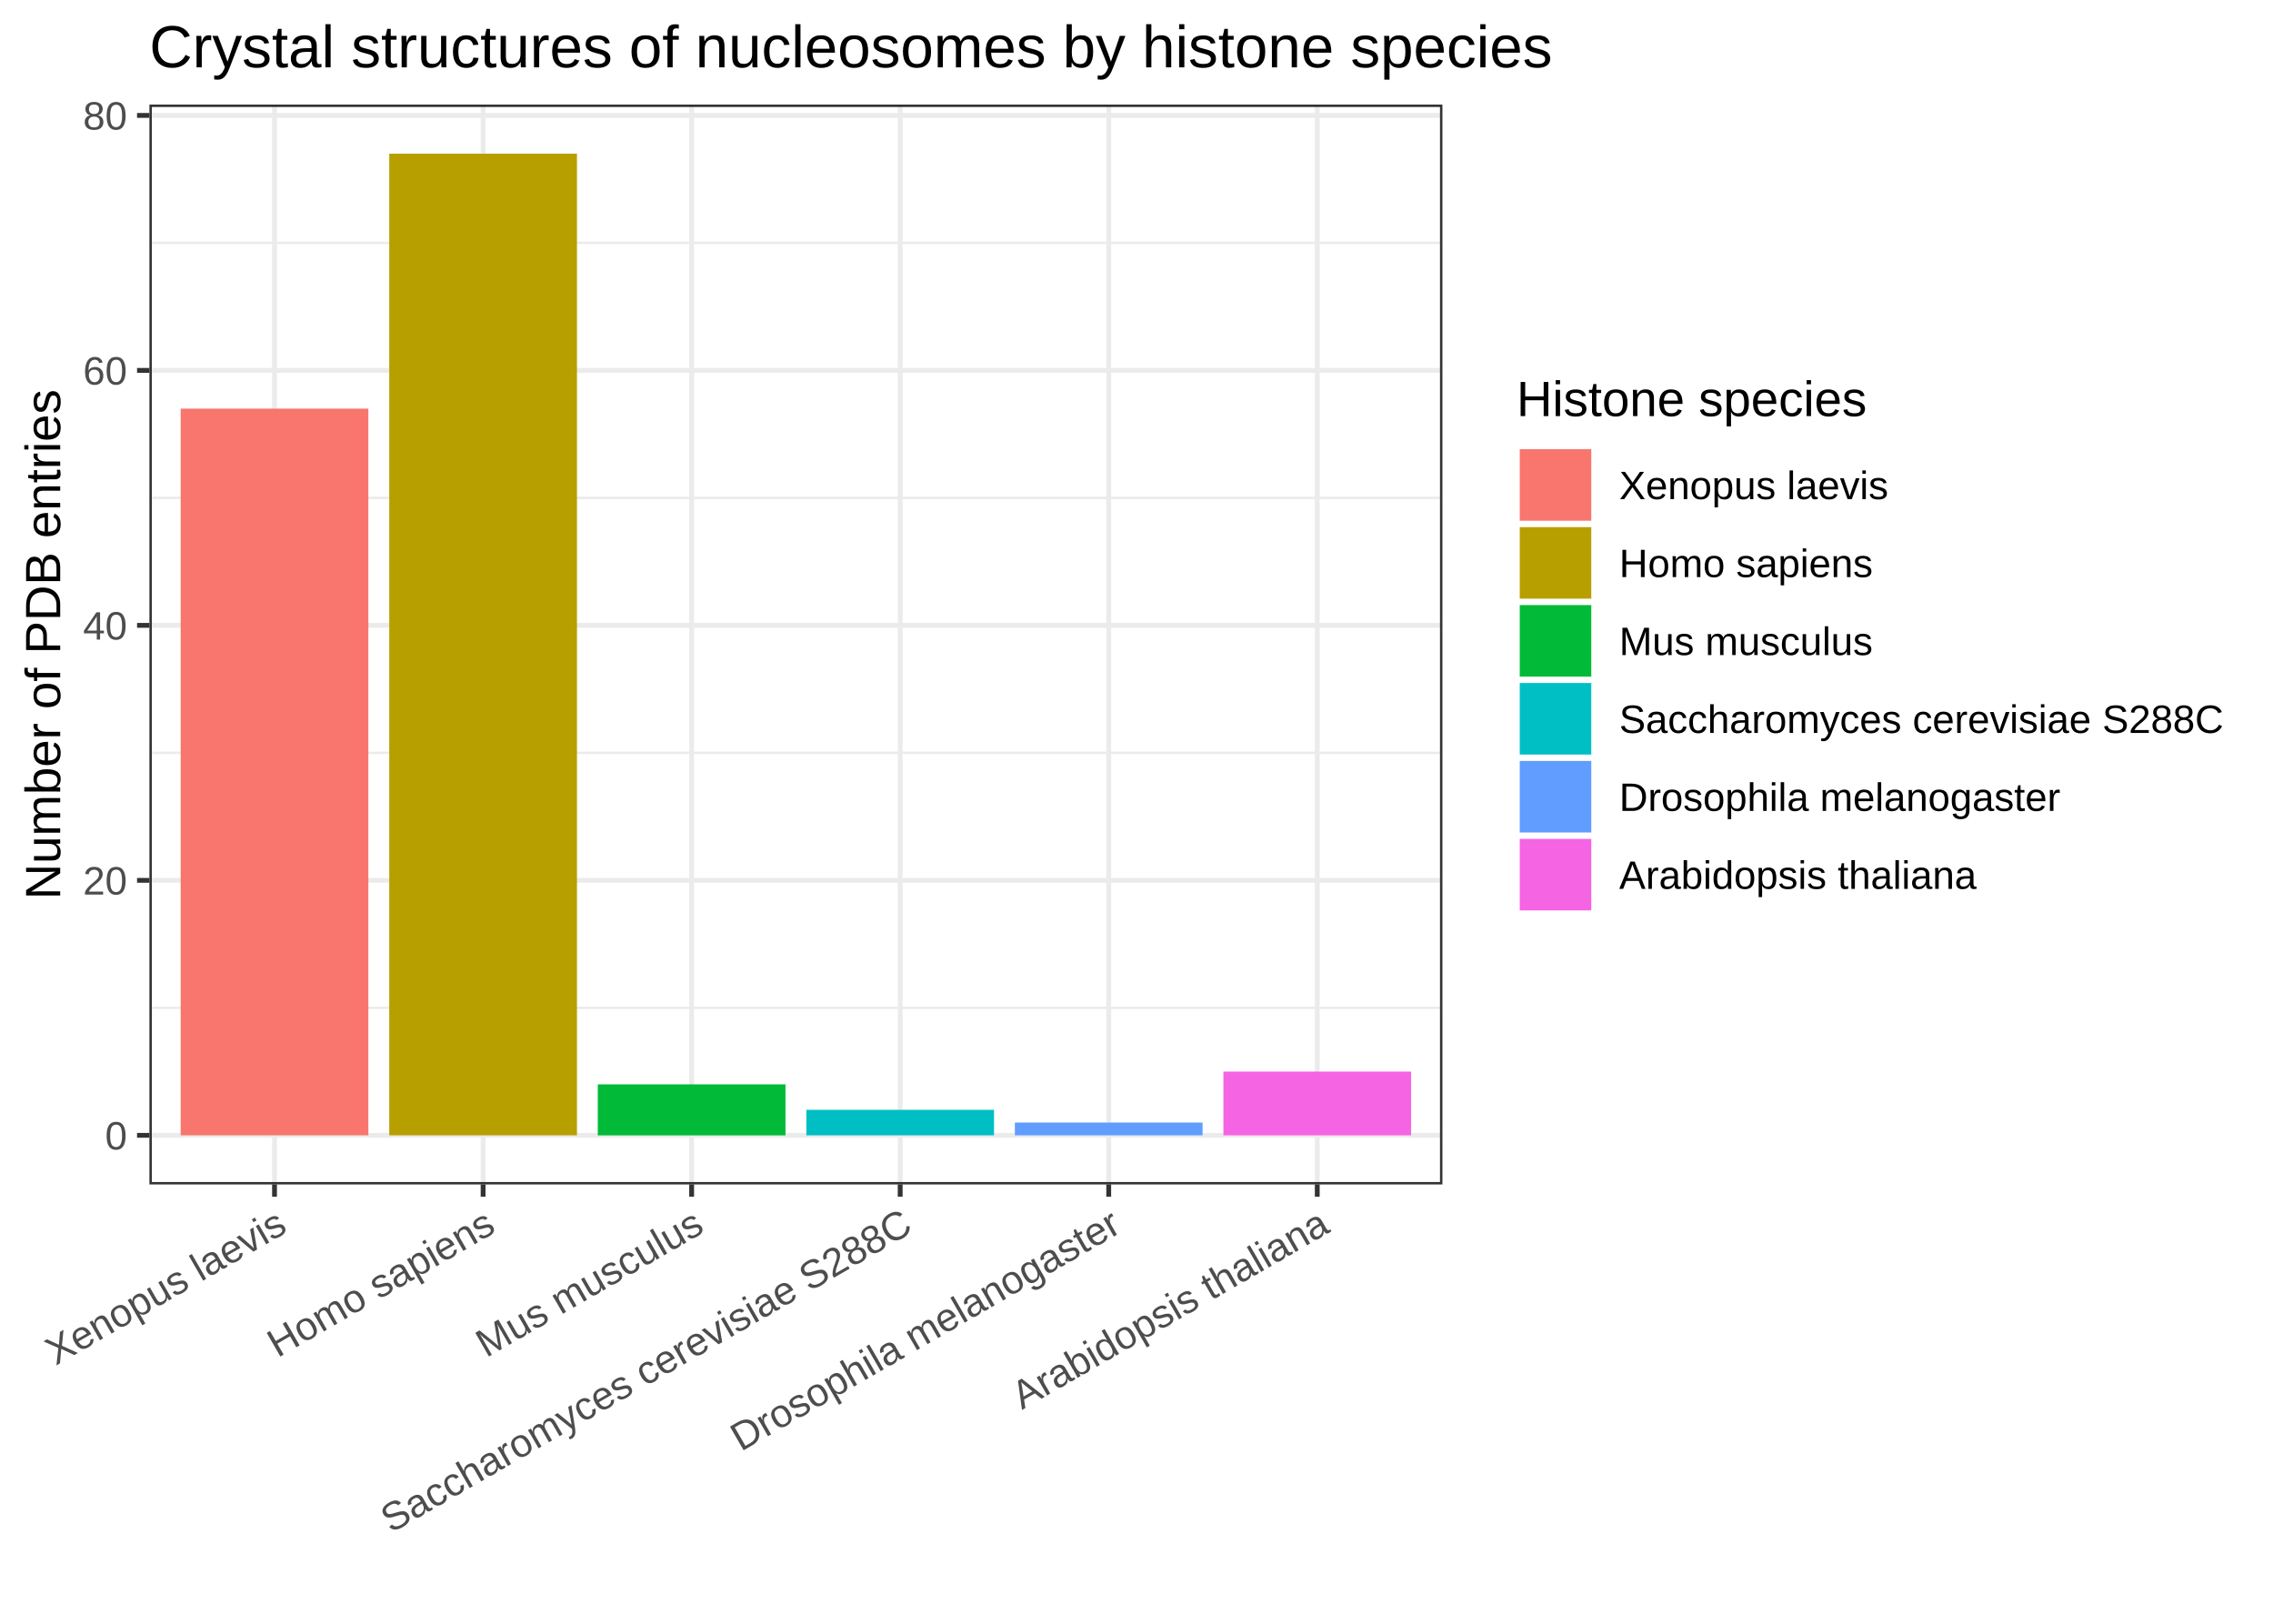
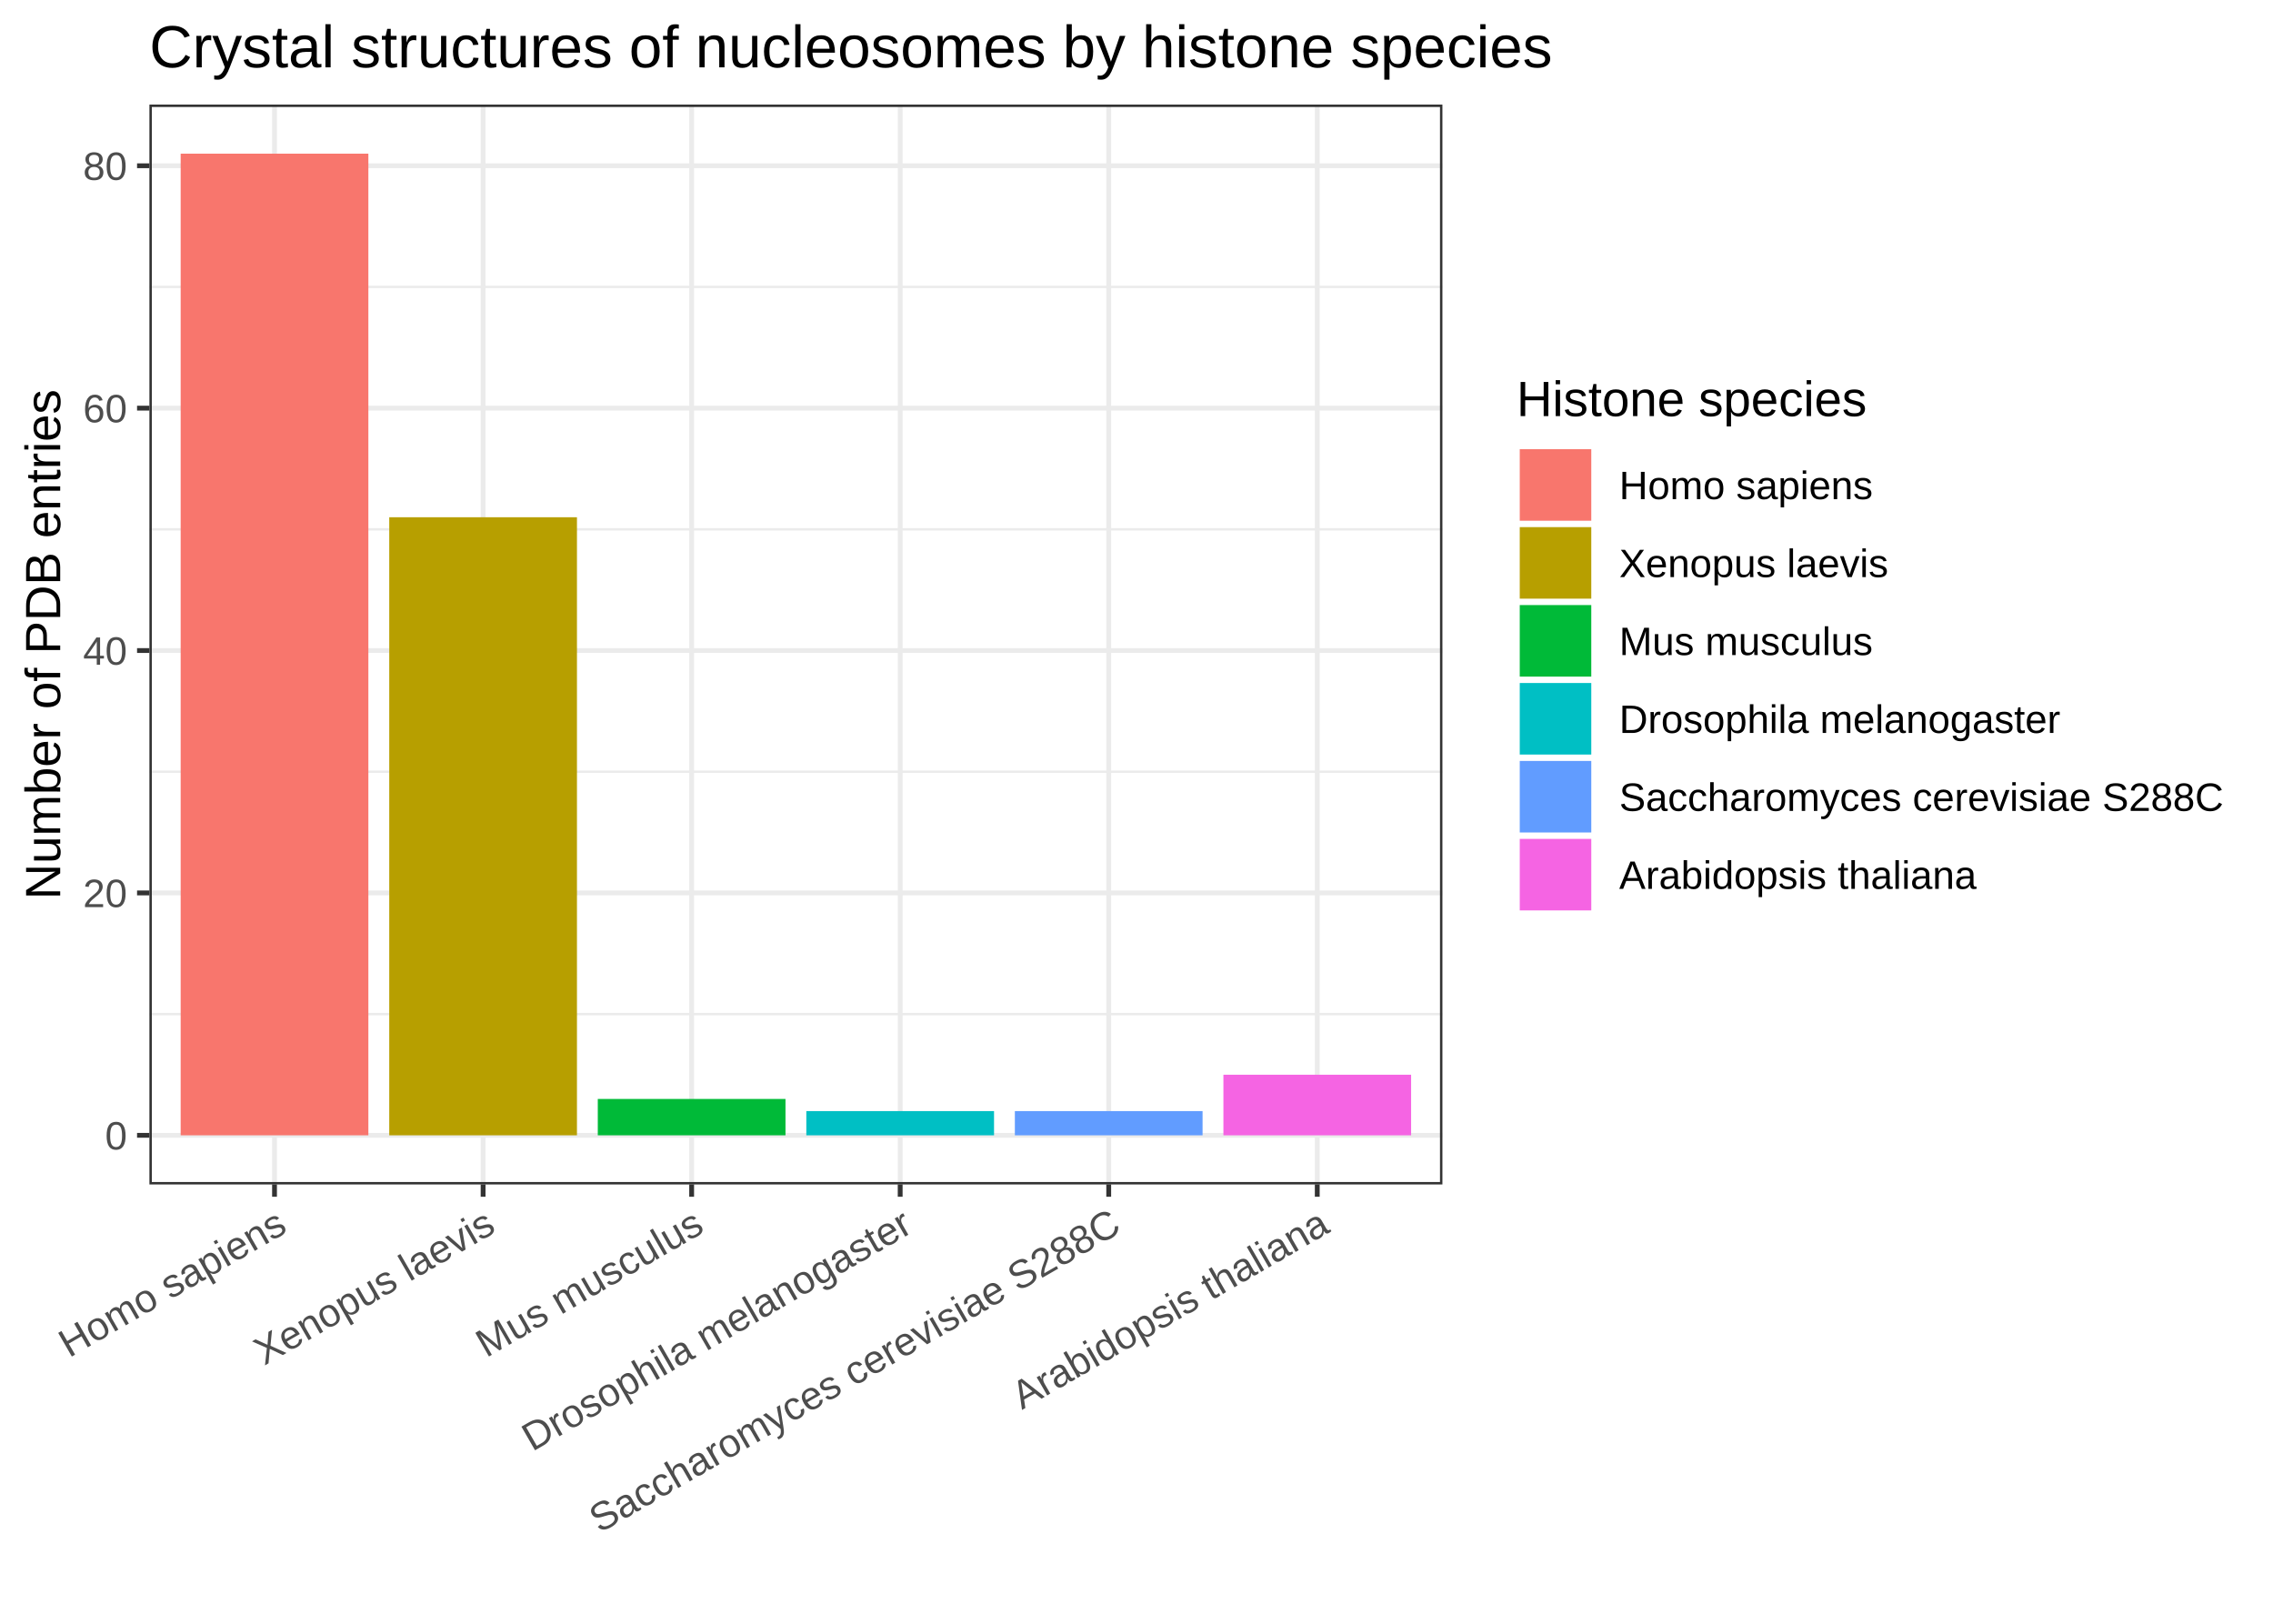
<svg xmlns="http://www.w3.org/2000/svg" viewBox="0 0 504.00 360.00">
  <defs>
    <style type="text/css">
    line, polyline, polygon, path, rect, circle {
      fill: none;
      stroke: #000000;
      stroke-linecap: round;
      stroke-linejoin: round;
      stroke-miterlimit: 10.00;
    }
  </style>
  </defs>
  <rect width="100%" height="100%" style="stroke: none; fill: #FFFFFF;" />
  <rect x="0.00" y="0" width="504.00" height="360.00" style="stroke-width: 1.07; stroke: #FFFFFF; fill: #FFFFFF;" />
  <defs>
    <clipPath id="cpMzMuMTN8MzE5LjgzfDI2Mi41OXwyMy4xOQ==">
      <rect x="33.13" y="23.19" width="286.70" height="239.41" />
    </clipPath>
  </defs>
  <rect x="33.13" y="23.19" width="286.70" height="239.41" style="stroke-width: 1.07; stroke: none; fill: #FFFFFF;" clip-path="url(#cpMzMuMTN8MzE5LjgzfDI2Mi41OXwyMy4xOQ==)" />
-   <polyline points="33.13,223.45 319.83,223.45 " style="stroke-width: 0.53; stroke: #EBEBEB; stroke-linecap: butt;" clip-path="url(#cpMzMuMTN8MzE5LjgzfDI2Mi41OXwyMy4xOQ==)" />
-   <polyline points="33.13,166.92 319.83,166.92 " style="stroke-width: 0.53; stroke: #EBEBEB; stroke-linecap: butt;" clip-path="url(#cpMzMuMTN8MzE5LjgzfDI2Mi41OXwyMy4xOQ==)" />
-   <polyline points="33.13,110.38 319.83,110.38 " style="stroke-width: 0.53; stroke: #EBEBEB; stroke-linecap: butt;" clip-path="url(#cpMzMuMTN8MzE5LjgzfDI2Mi41OXwyMy4xOQ==)" />
-   <polyline points="33.13,53.85 319.83,53.85 " style="stroke-width: 0.53; stroke: #EBEBEB; stroke-linecap: butt;" clip-path="url(#cpMzMuMTN8MzE5LjgzfDI2Mi41OXwyMy4xOQ==)" />
+   <polyline points="33.13,224.84 319.83,224.84 " style="stroke-width: 0.53; stroke: #EBEBEB; stroke-linecap: butt;" clip-path="url(#cpMzMuMTN8MzE5LjgzfDI2Mi41OXwyMy4xOQ==)" />
+   <polyline points="33.13,171.10 319.83,171.10 " style="stroke-width: 0.53; stroke: #EBEBEB; stroke-linecap: butt;" clip-path="url(#cpMzMuMTN8MzE5LjgzfDI2Mi41OXwyMy4xOQ==)" />
+   <polyline points="33.13,117.36 319.83,117.36 " style="stroke-width: 0.53; stroke: #EBEBEB; stroke-linecap: butt;" clip-path="url(#cpMzMuMTN8MzE5LjgzfDI2Mi41OXwyMy4xOQ==)" />
+   <polyline points="33.13,63.62 319.83,63.62 " style="stroke-width: 0.53; stroke: #EBEBEB; stroke-linecap: butt;" clip-path="url(#cpMzMuMTN8MzE5LjgzfDI2Mi41OXwyMy4xOQ==)" />
  <polyline points="33.13,251.71 319.83,251.71 " style="stroke-width: 1.07; stroke: #EBEBEB; stroke-linecap: butt;" clip-path="url(#cpMzMuMTN8MzE5LjgzfDI2Mi41OXwyMy4xOQ==)" />
-   <polyline points="33.13,195.18 319.83,195.18 " style="stroke-width: 1.07; stroke: #EBEBEB; stroke-linecap: butt;" clip-path="url(#cpMzMuMTN8MzE5LjgzfDI2Mi41OXwyMy4xOQ==)" />
-   <polyline points="33.13,138.65 319.83,138.65 " style="stroke-width: 1.07; stroke: #EBEBEB; stroke-linecap: butt;" clip-path="url(#cpMzMuMTN8MzE5LjgzfDI2Mi41OXwyMy4xOQ==)" />
-   <polyline points="33.13,82.12 319.83,82.12 " style="stroke-width: 1.07; stroke: #EBEBEB; stroke-linecap: butt;" clip-path="url(#cpMzMuMTN8MzE5LjgzfDI2Mi41OXwyMy4xOQ==)" />
-   <polyline points="33.13,25.59 319.83,25.59 " style="stroke-width: 1.07; stroke: #EBEBEB; stroke-linecap: butt;" clip-path="url(#cpMzMuMTN8MzE5LjgzfDI2Mi41OXwyMy4xOQ==)" />
+   <polyline points="33.13,197.97 319.83,197.97 " style="stroke-width: 1.07; stroke: #EBEBEB; stroke-linecap: butt;" clip-path="url(#cpMzMuMTN8MzE5LjgzfDI2Mi41OXwyMy4xOQ==)" />
+   <polyline points="33.13,144.23 319.83,144.23 " style="stroke-width: 1.07; stroke: #EBEBEB; stroke-linecap: butt;" clip-path="url(#cpMzMuMTN8MzE5LjgzfDI2Mi41OXwyMy4xOQ==)" />
+   <polyline points="33.13,90.49 319.83,90.49 " style="stroke-width: 1.07; stroke: #EBEBEB; stroke-linecap: butt;" clip-path="url(#cpMzMuMTN8MzE5LjgzfDI2Mi41OXwyMy4xOQ==)" />
+   <polyline points="33.13,36.75 319.83,36.75 " style="stroke-width: 1.07; stroke: #EBEBEB; stroke-linecap: butt;" clip-path="url(#cpMzMuMTN8MzE5LjgzfDI2Mi41OXwyMy4xOQ==)" />
  <polyline points="60.87,262.59 60.87,23.19 " style="stroke-width: 1.07; stroke: #EBEBEB; stroke-linecap: butt;" clip-path="url(#cpMzMuMTN8MzE5LjgzfDI2Mi41OXwyMy4xOQ==)" />
  <polyline points="107.12,262.59 107.12,23.19 " style="stroke-width: 1.07; stroke: #EBEBEB; stroke-linecap: butt;" clip-path="url(#cpMzMuMTN8MzE5LjgzfDI2Mi41OXwyMy4xOQ==)" />
  <polyline points="153.36,262.59 153.36,23.19 " style="stroke-width: 1.07; stroke: #EBEBEB; stroke-linecap: butt;" clip-path="url(#cpMzMuMTN8MzE5LjgzfDI2Mi41OXwyMy4xOQ==)" />
  <polyline points="199.60,262.59 199.60,23.19 " style="stroke-width: 1.07; stroke: #EBEBEB; stroke-linecap: butt;" clip-path="url(#cpMzMuMTN8MzE5LjgzfDI2Mi41OXwyMy4xOQ==)" />
  <polyline points="245.84,262.59 245.84,23.19 " style="stroke-width: 1.07; stroke: #EBEBEB; stroke-linecap: butt;" clip-path="url(#cpMzMuMTN8MzE5LjgzfDI2Mi41OXwyMy4xOQ==)" />
  <polyline points="292.08,262.59 292.08,23.19 " style="stroke-width: 1.07; stroke: #EBEBEB; stroke-linecap: butt;" clip-path="url(#cpMzMuMTN8MzE5LjgzfDI2Mi41OXwyMy4xOQ==)" />
-   <rect x="40.06" y="90.60" width="41.62" height="161.11" style="stroke-width: 1.07; stroke: none; stroke-linecap: square; stroke-linejoin: miter; fill: #F8766D;" clip-path="url(#cpMzMuMTN8MzE5LjgzfDI2Mi41OXwyMy4xOQ==)" />
-   <rect x="86.31" y="34.07" width="41.62" height="217.64" style="stroke-width: 1.07; stroke: none; stroke-linecap: square; stroke-linejoin: miter; fill: #B79F00;" clip-path="url(#cpMzMuMTN8MzE5LjgzfDI2Mi41OXwyMy4xOQ==)" />
-   <rect x="132.55" y="240.41" width="41.62" height="11.31" style="stroke-width: 1.07; stroke: none; stroke-linecap: square; stroke-linejoin: miter; fill: #00BA38;" clip-path="url(#cpMzMuMTN8MzE5LjgzfDI2Mi41OXwyMy4xOQ==)" />
-   <rect x="178.79" y="246.06" width="41.62" height="5.65" style="stroke-width: 1.07; stroke: none; stroke-linecap: square; stroke-linejoin: miter; fill: #00BFC4;" clip-path="url(#cpMzMuMTN8MzE5LjgzfDI2Mi41OXwyMy4xOQ==)" />
-   <rect x="225.03" y="248.88" width="41.62" height="2.83" style="stroke-width: 1.07; stroke: none; stroke-linecap: square; stroke-linejoin: miter; fill: #619CFF;" clip-path="url(#cpMzMuMTN8MzE5LjgzfDI2Mi41OXwyMy4xOQ==)" />
-   <rect x="271.27" y="237.58" width="41.62" height="14.13" style="stroke-width: 1.07; stroke: none; stroke-linecap: square; stroke-linejoin: miter; fill: #F564E3;" clip-path="url(#cpMzMuMTN8MzE5LjgzfDI2Mi41OXwyMy4xOQ==)" />
+   <rect x="40.06" y="34.07" width="41.62" height="217.64" style="stroke-width: 1.07; stroke: none; stroke-linecap: square; stroke-linejoin: miter; fill: #F8766D;" clip-path="url(#cpMzMuMTN8MzE5LjgzfDI2Mi41OXwyMy4xOQ==)" />
+   <rect x="86.31" y="114.68" width="41.62" height="137.03" style="stroke-width: 1.07; stroke: none; stroke-linecap: square; stroke-linejoin: miter; fill: #B79F00;" clip-path="url(#cpMzMuMTN8MzE5LjgzfDI2Mi41OXwyMy4xOQ==)" />
+   <rect x="132.55" y="243.65" width="41.62" height="8.06" style="stroke-width: 1.07; stroke: none; stroke-linecap: square; stroke-linejoin: miter; fill: #00BA38;" clip-path="url(#cpMzMuMTN8MzE5LjgzfDI2Mi41OXwyMy4xOQ==)" />
+   <rect x="178.79" y="246.34" width="41.62" height="5.37" style="stroke-width: 1.07; stroke: none; stroke-linecap: square; stroke-linejoin: miter; fill: #00BFC4;" clip-path="url(#cpMzMuMTN8MzE5LjgzfDI2Mi41OXwyMy4xOQ==)" />
+   <rect x="225.03" y="246.34" width="41.62" height="5.37" style="stroke-width: 1.07; stroke: none; stroke-linecap: square; stroke-linejoin: miter; fill: #619CFF;" clip-path="url(#cpMzMuMTN8MzE5LjgzfDI2Mi41OXwyMy4xOQ==)" />
+   <rect x="271.27" y="238.28" width="41.62" height="13.43" style="stroke-width: 1.07; stroke: none; stroke-linecap: square; stroke-linejoin: miter; fill: #F564E3;" clip-path="url(#cpMzMuMTN8MzE5LjgzfDI2Mi41OXwyMy4xOQ==)" />
  <rect x="33.13" y="23.19" width="286.70" height="239.41" style="stroke-width: 1.07; stroke: #333333;" clip-path="url(#cpMzMuMTN8MzE5LjgzfDI2Mi41OXwyMy4xOQ==)" />
  <defs>
    <clipPath id="cpMC4wMHw1MDQuMDB8MzYwLjAwfDAuMDA=">
      <rect x="0.00" y="0.00" width="504.00" height="360.00" />
    </clipPath>
  </defs>
  <g clip-path="url(#cpMC4wMHw1MDQuMDB8MzYwLjAwfDAuMDA=)">
    <text x="23.30" y="254.86" style="font-size: 8.80px; fill: #4D4D4D; font-family: Arial;" textLength="4.89px" lengthAdjust="spacingAndGlyphs">0</text>
  </g>
  <g clip-path="url(#cpMC4wMHw1MDQuMDB8MzYwLjAwfDAuMDA=)">
-     <text x="18.41" y="198.33" style="font-size: 8.80px; fill: #4D4D4D; font-family: Arial;" textLength="9.79px" lengthAdjust="spacingAndGlyphs">20</text>
+     <text x="18.41" y="201.12" style="font-size: 8.80px; fill: #4D4D4D; font-family: Arial;" textLength="9.79px" lengthAdjust="spacingAndGlyphs">20</text>
  </g>
  <g clip-path="url(#cpMC4wMHw1MDQuMDB8MzYwLjAwfDAuMDA=)">
-     <text x="18.41" y="141.80" style="font-size: 8.80px; fill: #4D4D4D; font-family: Arial;" textLength="9.79px" lengthAdjust="spacingAndGlyphs">40</text>
+     <text x="18.41" y="147.38" style="font-size: 8.80px; fill: #4D4D4D; font-family: Arial;" textLength="9.79px" lengthAdjust="spacingAndGlyphs">40</text>
  </g>
  <g clip-path="url(#cpMC4wMHw1MDQuMDB8MzYwLjAwfDAuMDA=)">
-     <text x="18.41" y="85.27" style="font-size: 8.80px; fill: #4D4D4D; font-family: Arial;" textLength="9.79px" lengthAdjust="spacingAndGlyphs">60</text>
+     <text x="18.41" y="93.64" style="font-size: 8.80px; fill: #4D4D4D; font-family: Arial;" textLength="9.79px" lengthAdjust="spacingAndGlyphs">60</text>
  </g>
  <g clip-path="url(#cpMC4wMHw1MDQuMDB8MzYwLjAwfDAuMDA=)">
-     <text x="18.41" y="28.74" style="font-size: 8.80px; fill: #4D4D4D; font-family: Arial;" textLength="9.79px" lengthAdjust="spacingAndGlyphs">80</text>
+     <text x="18.41" y="39.90" style="font-size: 8.80px; fill: #4D4D4D; font-family: Arial;" textLength="9.79px" lengthAdjust="spacingAndGlyphs">80</text>
  </g>
  <polyline points="30.39,251.71 33.13,251.71 " style="stroke-width: 1.07; stroke: #333333; stroke-linecap: butt;" clip-path="url(#cpMC4wMHw1MDQuMDB8MzYwLjAwfDAuMDA=)" />
-   <polyline points="30.39,195.18 33.13,195.18 " style="stroke-width: 1.07; stroke: #333333; stroke-linecap: butt;" clip-path="url(#cpMC4wMHw1MDQuMDB8MzYwLjAwfDAuMDA=)" />
-   <polyline points="30.39,138.65 33.13,138.65 " style="stroke-width: 1.07; stroke: #333333; stroke-linecap: butt;" clip-path="url(#cpMC4wMHw1MDQuMDB8MzYwLjAwfDAuMDA=)" />
-   <polyline points="30.39,82.12 33.13,82.12 " style="stroke-width: 1.07; stroke: #333333; stroke-linecap: butt;" clip-path="url(#cpMC4wMHw1MDQuMDB8MzYwLjAwfDAuMDA=)" />
-   <polyline points="30.39,25.59 33.13,25.59 " style="stroke-width: 1.07; stroke: #333333; stroke-linecap: butt;" clip-path="url(#cpMC4wMHw1MDQuMDB8MzYwLjAwfDAuMDA=)" />
+   <polyline points="30.39,197.97 33.13,197.97 " style="stroke-width: 1.07; stroke: #333333; stroke-linecap: butt;" clip-path="url(#cpMC4wMHw1MDQuMDB8MzYwLjAwfDAuMDA=)" />
+   <polyline points="30.39,144.23 33.13,144.23 " style="stroke-width: 1.07; stroke: #333333; stroke-linecap: butt;" clip-path="url(#cpMC4wMHw1MDQuMDB8MzYwLjAwfDAuMDA=)" />
+   <polyline points="30.39,90.49 33.13,90.49 " style="stroke-width: 1.07; stroke: #333333; stroke-linecap: butt;" clip-path="url(#cpMC4wMHw1MDQuMDB8MzYwLjAwfDAuMDA=)" />
+   <polyline points="30.39,36.75 33.13,36.75 " style="stroke-width: 1.07; stroke: #333333; stroke-linecap: butt;" clip-path="url(#cpMC4wMHw1MDQuMDB8MzYwLjAwfDAuMDA=)" />
  <polyline points="60.87,265.33 60.87,262.59 " style="stroke-width: 1.07; stroke: #333333; stroke-linecap: butt;" clip-path="url(#cpMC4wMHw1MDQuMDB8MzYwLjAwfDAuMDA=)" />
  <polyline points="107.12,265.33 107.12,262.59 " style="stroke-width: 1.07; stroke: #333333; stroke-linecap: butt;" clip-path="url(#cpMC4wMHw1MDQuMDB8MzYwLjAwfDAuMDA=)" />
  <polyline points="153.36,265.33 153.36,262.59 " style="stroke-width: 1.07; stroke: #333333; stroke-linecap: butt;" clip-path="url(#cpMC4wMHw1MDQuMDB8MzYwLjAwfDAuMDA=)" />
  <polyline points="199.60,265.33 199.60,262.59 " style="stroke-width: 1.07; stroke: #333333; stroke-linecap: butt;" clip-path="url(#cpMC4wMHw1MDQuMDB8MzYwLjAwfDAuMDA=)" />
  <polyline points="245.84,265.33 245.84,262.59 " style="stroke-width: 1.07; stroke: #333333; stroke-linecap: butt;" clip-path="url(#cpMC4wMHw1MDQuMDB8MzYwLjAwfDAuMDA=)" />
  <polyline points="292.08,265.33 292.08,262.59 " style="stroke-width: 1.07; stroke: #333333; stroke-linecap: butt;" clip-path="url(#cpMC4wMHw1MDQuMDB8MzYwLjAwfDAuMDA=)" />
  <g clip-path="url(#cpMC4wMHw1MDQuMDB8MzYwLjAwfDAuMDA=)">
-     <text transform="translate(12.34,302.82) rotate(-30)" style="font-size: 8.80px; fill: #4D4D4D; font-family: Arial;" textLength="59.68px" lengthAdjust="spacingAndGlyphs">Xenopus laevis</text>
+     <text transform="translate(15.31,301.11) rotate(-30)" style="font-size: 8.80px; fill: #4D4D4D; font-family: Arial;" textLength="56.25px" lengthAdjust="spacingAndGlyphs">Homo sapiens</text>
  </g>
  <g clip-path="url(#cpMC4wMHw1MDQuMDB8MzYwLjAwfDAuMDA=)">
-     <text transform="translate(61.55,301.11) rotate(-30)" style="font-size: 8.80px; fill: #4D4D4D; font-family: Arial;" textLength="56.25px" lengthAdjust="spacingAndGlyphs">Homo sapiens</text>
+     <text transform="translate(58.58,302.82) rotate(-30)" style="font-size: 8.80px; fill: #4D4D4D; font-family: Arial;" textLength="59.68px" lengthAdjust="spacingAndGlyphs">Xenopus laevis</text>
  </g>
  <g clip-path="url(#cpMC4wMHw1MDQuMDB8MzYwLjAwfDAuMDA=)">
    <text transform="translate(107.80,301.10) rotate(-30)" style="font-size: 8.80px; fill: #4D4D4D; font-family: Arial;" textLength="56.24px" lengthAdjust="spacingAndGlyphs">Mus musculus</text>
  </g>
  <g clip-path="url(#cpMC4wMHw1MDQuMDB8MzYwLjAwfDAuMDA=)">
-     <text transform="translate(86.69,339.99) rotate(-30)" style="font-size: 8.80px; fill: #4D4D4D; font-family: Arial;" textLength="134.02px" lengthAdjust="spacingAndGlyphs">Saccharomyces cerevisiae S288C</text>
+     <text transform="translate(118.02,321.90) rotate(-30)" style="font-size: 8.80px; fill: #4D4D4D; font-family: Arial;" textLength="97.83px" lengthAdjust="spacingAndGlyphs">Drosophila melanogaster</text>
  </g>
  <g clip-path="url(#cpMC4wMHw1MDQuMDB8MzYwLjAwfDAuMDA=)">
-     <text transform="translate(164.27,321.90) rotate(-30)" style="font-size: 8.80px; fill: #4D4D4D; font-family: Arial;" textLength="97.83px" lengthAdjust="spacingAndGlyphs">Drosophila melanogaster</text>
+     <text transform="translate(132.93,339.99) rotate(-30)" style="font-size: 8.80px; fill: #4D4D4D; font-family: Arial;" textLength="134.02px" lengthAdjust="spacingAndGlyphs">Saccharomyces cerevisiae S288C</text>
  </g>
  <g clip-path="url(#cpMC4wMHw1MDQuMDB8MzYwLjAwfDAuMDA=)">
    <text transform="translate(226.60,312.61) rotate(-30)" style="font-size: 8.80px; fill: #4D4D4D; font-family: Arial;" textLength="79.25px" lengthAdjust="spacingAndGlyphs">Arabidopsis thaliana</text>
  </g>
  <g clip-path="url(#cpMC4wMHw1MDQuMDB8MzYwLjAwfDAuMDA=)">
    <text transform="translate(13.35,199.44) rotate(-90)" style="font-size: 11.00px; font-family: Arial;" textLength="113.10px" lengthAdjust="spacingAndGlyphs">Number of PDB entries</text>
  </g>
  <rect x="330.79" y="77.74" width="167.73" height="130.31" style="stroke-width: 1.07; stroke: none; fill: #FFFFFF;" clip-path="url(#cpMC4wMHw1MDQuMDB8MzYwLjAwfDAuMDA=)" />
  <g clip-path="url(#cpMC4wMHw1MDQuMDB8MzYwLjAwfDAuMDA=)">
    <text x="336.27" y="92.25" style="font-size: 11.00px; font-family: Arial;" textLength="77.65px" lengthAdjust="spacingAndGlyphs">Histone species</text>
  </g>
  <rect x="336.27" y="98.88" width="17.28" height="17.28" style="stroke-width: 1.07; stroke: none; fill: #FFFFFF;" clip-path="url(#cpMC4wMHw1MDQuMDB8MzYwLjAwfDAuMDA=)" />
  <rect x="336.98" y="99.59" width="15.86" height="15.86" style="stroke-width: 1.07; stroke: none; stroke-linecap: square; stroke-linejoin: miter; fill: #F8766D;" clip-path="url(#cpMC4wMHw1MDQuMDB8MzYwLjAwfDAuMDA=)" />
  <rect x="336.27" y="116.16" width="17.28" height="17.28" style="stroke-width: 1.07; stroke: none; fill: #FFFFFF;" clip-path="url(#cpMC4wMHw1MDQuMDB8MzYwLjAwfDAuMDA=)" />
  <rect x="336.98" y="116.87" width="15.86" height="15.86" style="stroke-width: 1.07; stroke: none; stroke-linecap: square; stroke-linejoin: miter; fill: #B79F00;" clip-path="url(#cpMC4wMHw1MDQuMDB8MzYwLjAwfDAuMDA=)" />
  <rect x="336.27" y="133.44" width="17.28" height="17.28" style="stroke-width: 1.07; stroke: none; fill: #FFFFFF;" clip-path="url(#cpMC4wMHw1MDQuMDB8MzYwLjAwfDAuMDA=)" />
  <rect x="336.98" y="134.15" width="15.86" height="15.86" style="stroke-width: 1.07; stroke: none; stroke-linecap: square; stroke-linejoin: miter; fill: #00BA38;" clip-path="url(#cpMC4wMHw1MDQuMDB8MzYwLjAwfDAuMDA=)" />
  <rect x="336.27" y="150.72" width="17.28" height="17.28" style="stroke-width: 1.07; stroke: none; fill: #FFFFFF;" clip-path="url(#cpMC4wMHw1MDQuMDB8MzYwLjAwfDAuMDA=)" />
  <rect x="336.98" y="151.43" width="15.86" height="15.86" style="stroke-width: 1.07; stroke: none; stroke-linecap: square; stroke-linejoin: miter; fill: #00BFC4;" clip-path="url(#cpMC4wMHw1MDQuMDB8MzYwLjAwfDAuMDA=)" />
  <rect x="336.27" y="168.00" width="17.28" height="17.28" style="stroke-width: 1.07; stroke: none; fill: #FFFFFF;" clip-path="url(#cpMC4wMHw1MDQuMDB8MzYwLjAwfDAuMDA=)" />
  <rect x="336.98" y="168.71" width="15.86" height="15.86" style="stroke-width: 1.07; stroke: none; stroke-linecap: square; stroke-linejoin: miter; fill: #619CFF;" clip-path="url(#cpMC4wMHw1MDQuMDB8MzYwLjAwfDAuMDA=)" />
  <rect x="336.27" y="185.28" width="17.28" height="17.28" style="stroke-width: 1.07; stroke: none; fill: #FFFFFF;" clip-path="url(#cpMC4wMHw1MDQuMDB8MzYwLjAwfDAuMDA=)" />
  <rect x="336.98" y="185.99" width="15.86" height="15.86" style="stroke-width: 1.07; stroke: none; stroke-linecap: square; stroke-linejoin: miter; fill: #F564E3;" clip-path="url(#cpMC4wMHw1MDQuMDB8MzYwLjAwfDAuMDA=)" />
  <g clip-path="url(#cpMC4wMHw1MDQuMDB8MzYwLjAwfDAuMDA=)">
-     <text x="359.03" y="110.67" style="font-size: 8.80px; font-family: Arial;" textLength="59.68px" lengthAdjust="spacingAndGlyphs">Xenopus laevis</text>
+     <text x="359.03" y="110.67" style="font-size: 8.80px; font-family: Arial;" textLength="56.25px" lengthAdjust="spacingAndGlyphs">Homo sapiens</text>
  </g>
  <g clip-path="url(#cpMC4wMHw1MDQuMDB8MzYwLjAwfDAuMDA=)">
-     <text x="359.03" y="127.95" style="font-size: 8.80px; font-family: Arial;" textLength="56.25px" lengthAdjust="spacingAndGlyphs">Homo sapiens</text>
+     <text x="359.03" y="127.95" style="font-size: 8.80px; font-family: Arial;" textLength="59.68px" lengthAdjust="spacingAndGlyphs">Xenopus laevis</text>
  </g>
  <g clip-path="url(#cpMC4wMHw1MDQuMDB8MzYwLjAwfDAuMDA=)">
    <text x="359.03" y="145.23" style="font-size: 8.80px; font-family: Arial;" textLength="56.24px" lengthAdjust="spacingAndGlyphs">Mus musculus</text>
  </g>
  <g clip-path="url(#cpMC4wMHw1MDQuMDB8MzYwLjAwfDAuMDA=)">
-     <text x="359.03" y="162.51" style="font-size: 8.80px; font-family: Arial;" textLength="134.02px" lengthAdjust="spacingAndGlyphs">Saccharomyces cerevisiae S288C</text>
+     <text x="359.03" y="162.51" style="font-size: 8.80px; font-family: Arial;" textLength="97.83px" lengthAdjust="spacingAndGlyphs">Drosophila melanogaster</text>
  </g>
  <g clip-path="url(#cpMC4wMHw1MDQuMDB8MzYwLjAwfDAuMDA=)">
-     <text x="359.03" y="179.79" style="font-size: 8.80px; font-family: Arial;" textLength="97.83px" lengthAdjust="spacingAndGlyphs">Drosophila melanogaster</text>
+     <text x="359.03" y="179.79" style="font-size: 8.80px; font-family: Arial;" textLength="134.02px" lengthAdjust="spacingAndGlyphs">Saccharomyces cerevisiae S288C</text>
  </g>
  <g clip-path="url(#cpMC4wMHw1MDQuMDB8MzYwLjAwfDAuMDA=)">
    <text x="359.03" y="197.07" style="font-size: 8.80px; font-family: Arial;" textLength="79.25px" lengthAdjust="spacingAndGlyphs">Arabidopsis thaliana</text>
  </g>
  <g clip-path="url(#cpMC4wMHw1MDQuMDB8MzYwLjAwfDAuMDA=)">
    <text x="33.13" y="14.93" style="font-size: 13.20px; font-family: Arial;" textLength="311.07px" lengthAdjust="spacingAndGlyphs">Crystal structures of nucleosomes by histone species</text>
  </g>
</svg>
